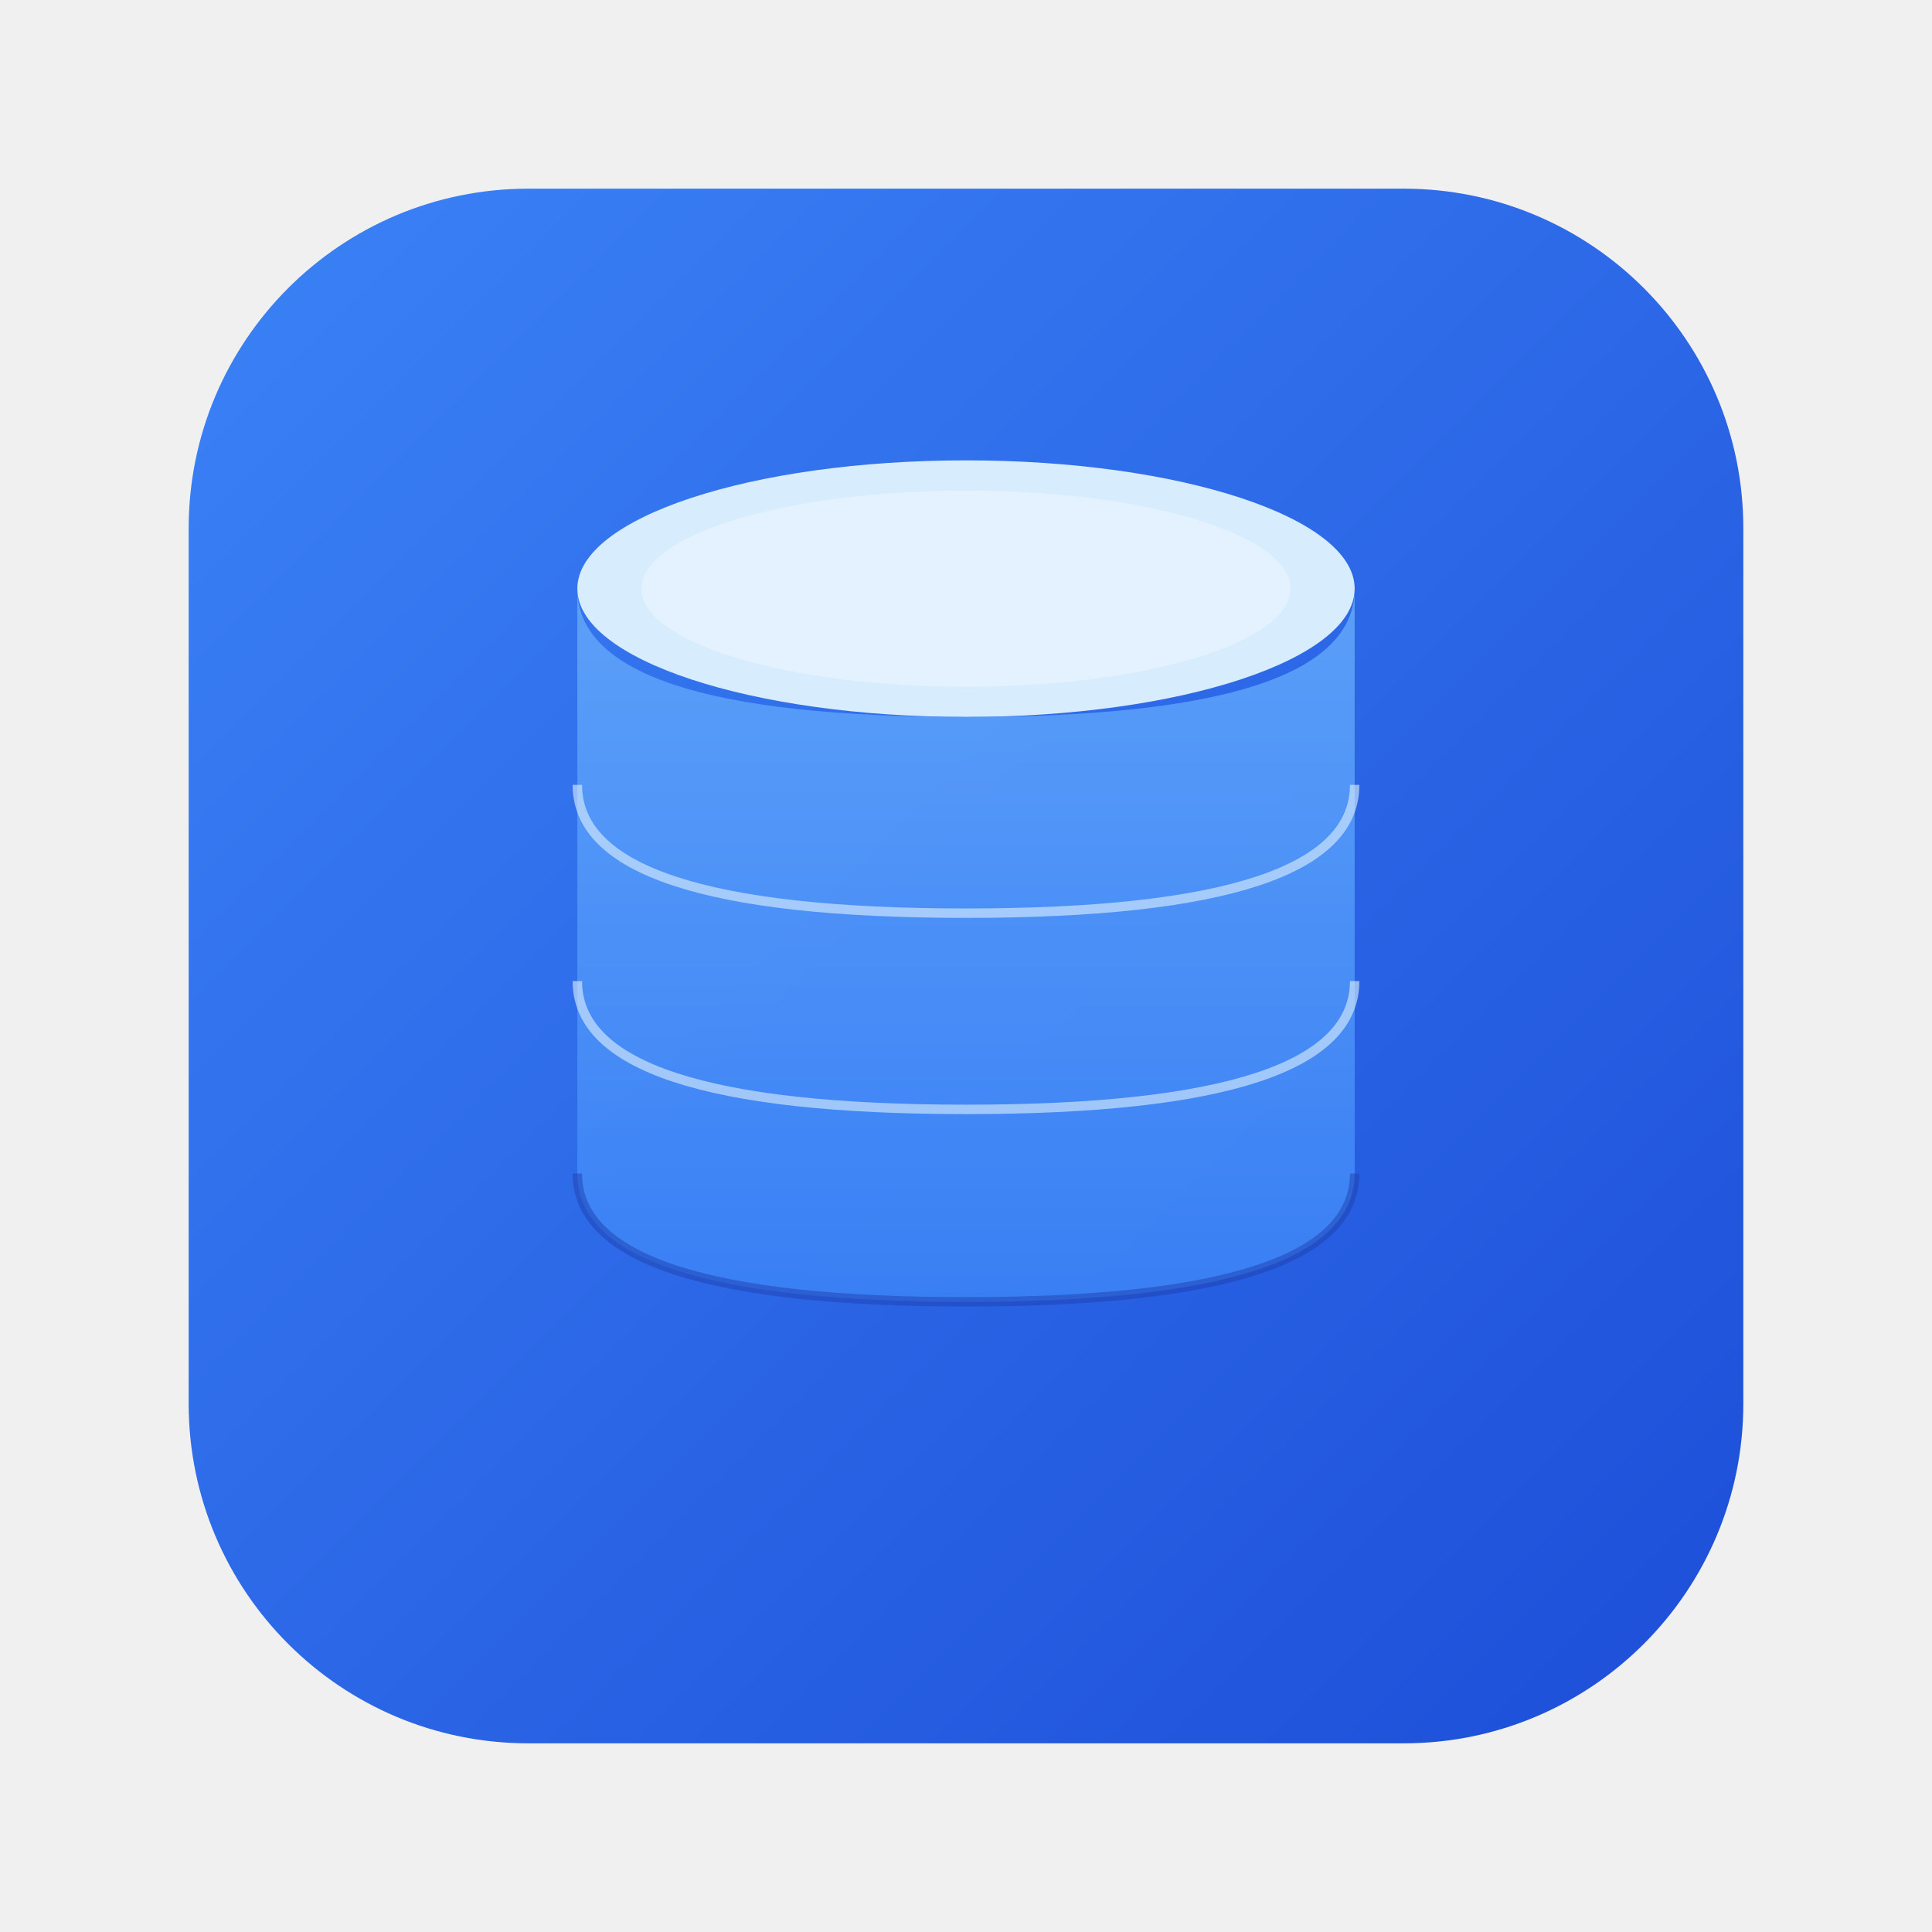
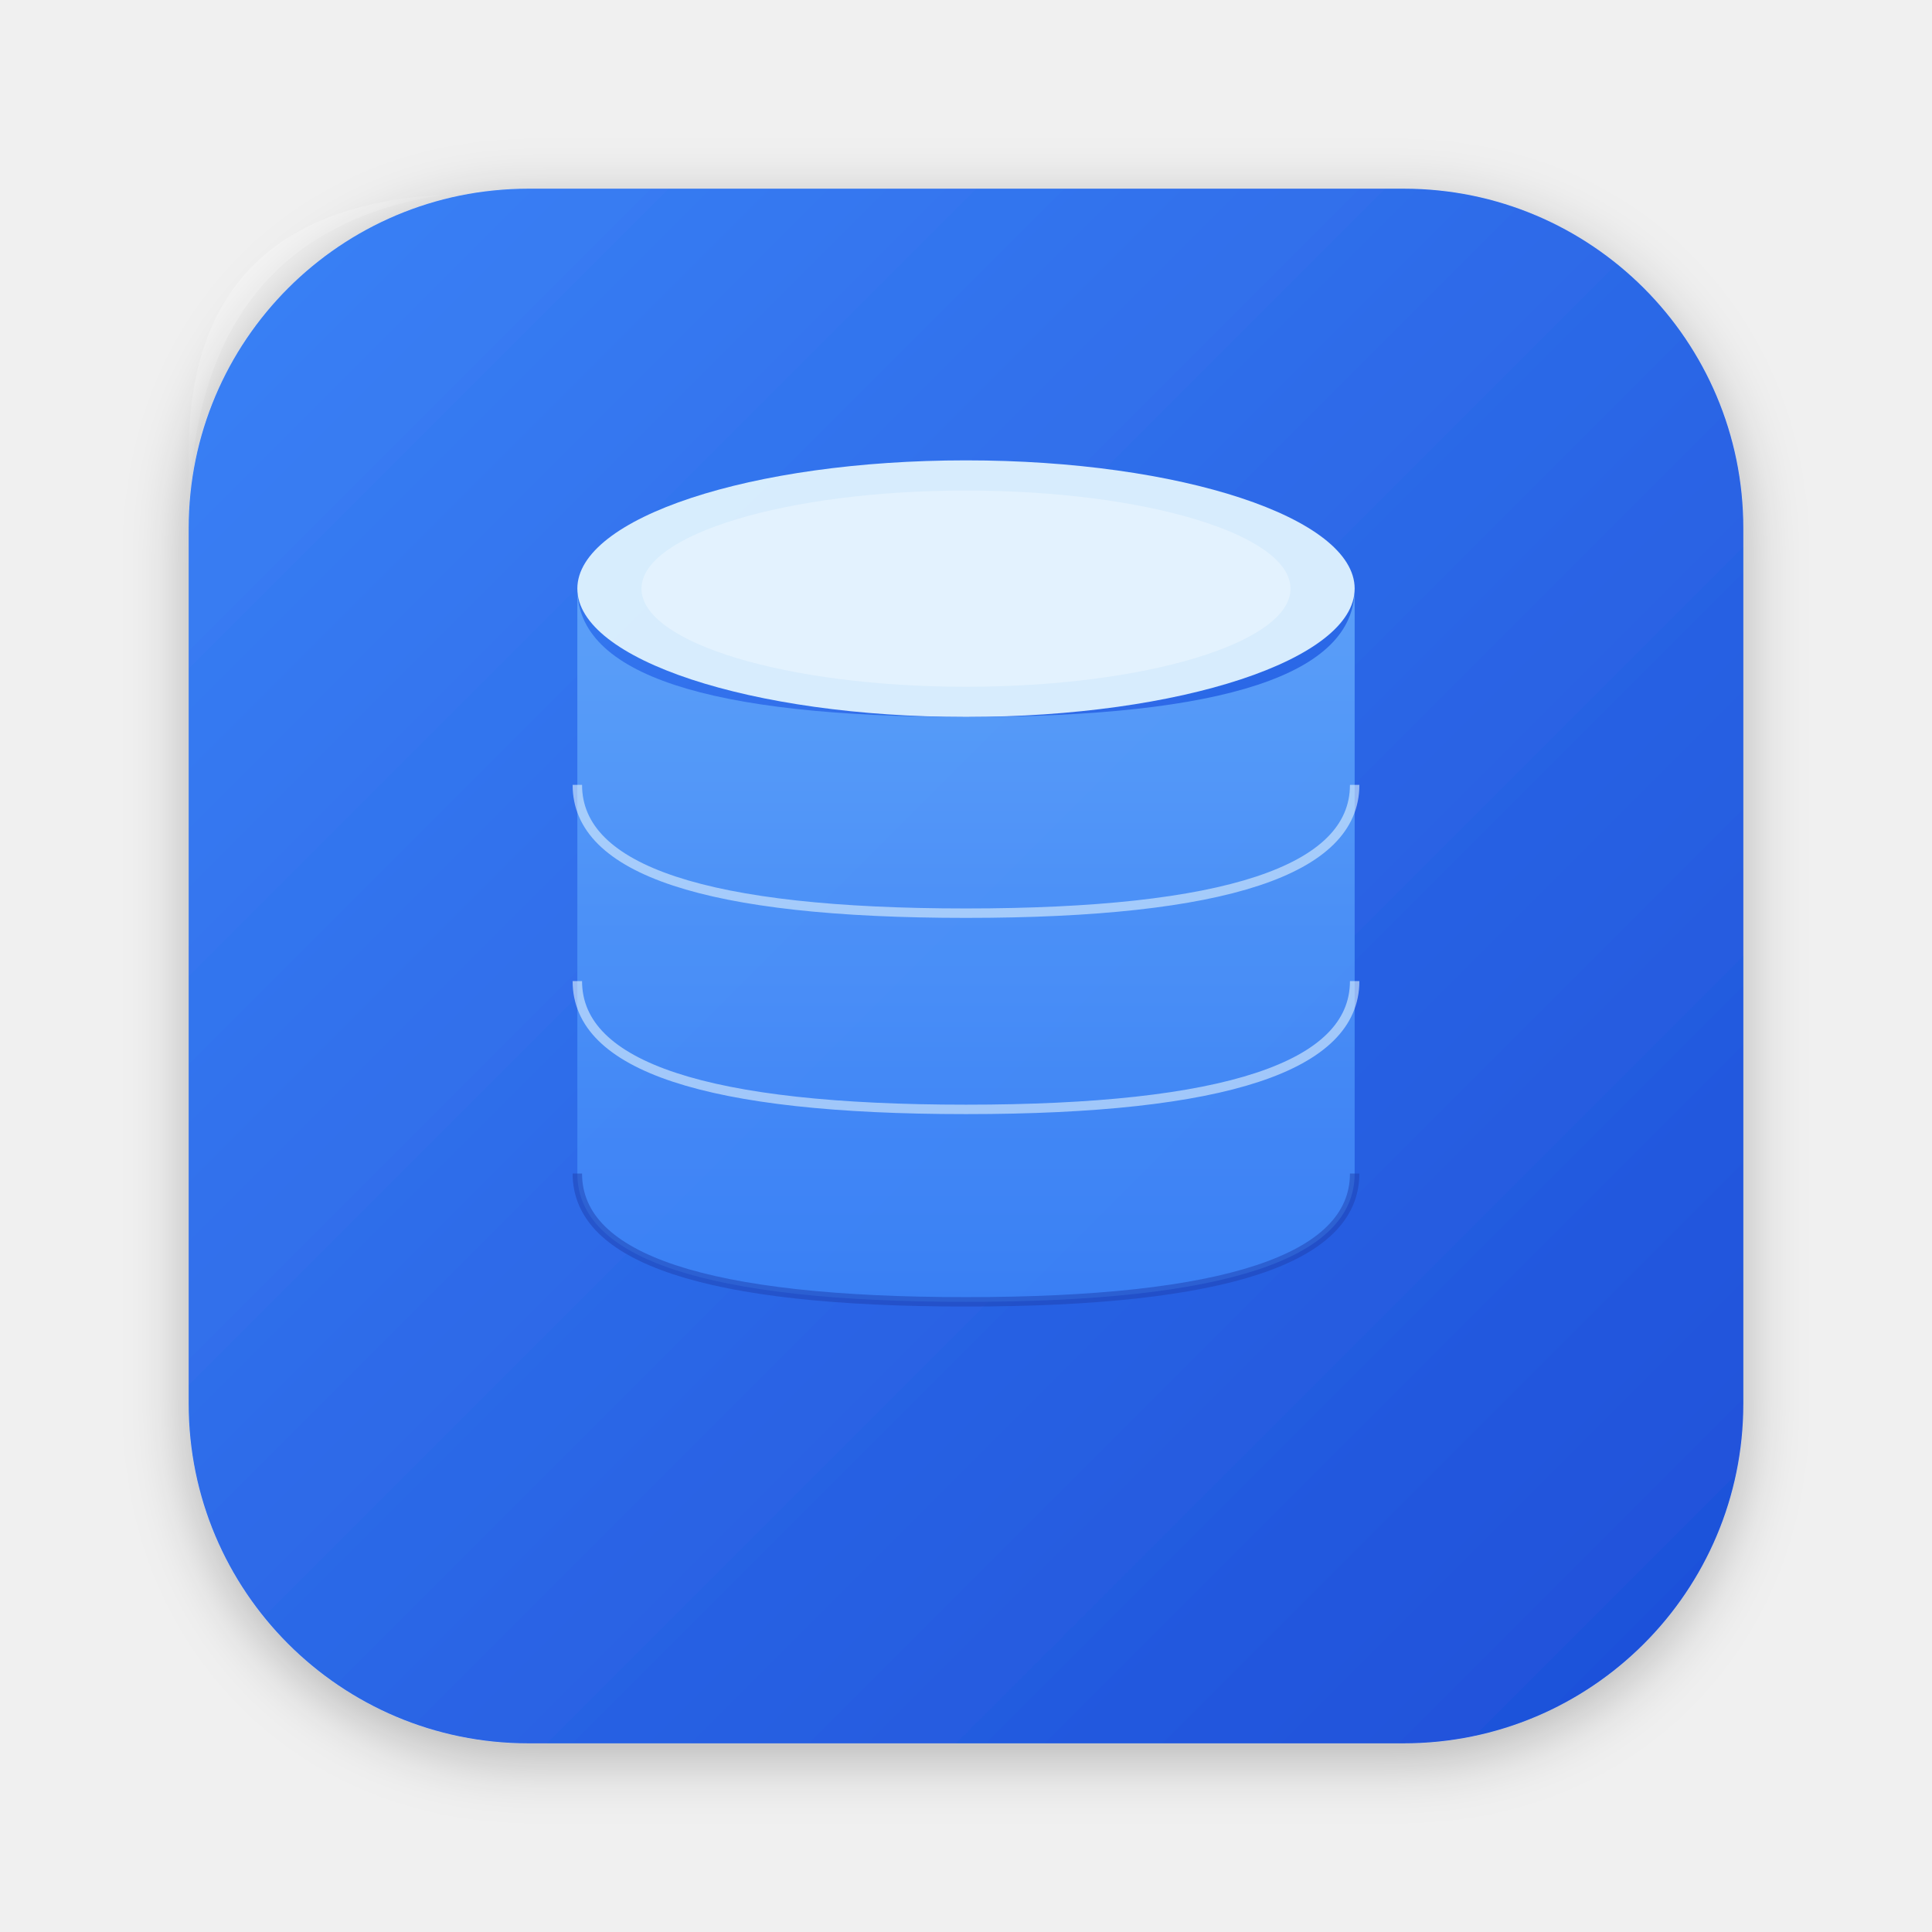
<svg xmlns="http://www.w3.org/2000/svg" viewBox="0 0 512 512">
  <defs>
    <linearGradient id="grad1" x1="0%" y1="0%" x2="100%" y2="100%">
      <stop offset="0%" style="stop-color:#3b82f6;stop-opacity:1" />
      <stop offset="100%" style="stop-color:#1d4ed8;stop-opacity:1" />
    </linearGradient>
    <linearGradient id="grad2" x1="0%" y1="0%" x2="0%" y2="100%">
      <stop offset="0%" style="stop-color:#60a5fa;stop-opacity:1" />
      <stop offset="100%" style="stop-color:#3b82f6;stop-opacity:1" />
    </linearGradient>
+     <linearGradient id="specular" x1="0%" y1="0%" x2="100%" y2="100%">
+       <stop offset="0%" style="stop-color:#ffffff;stop-opacity:0.4" />
+       <stop offset="50%" style="stop-color:#ffffff;stop-opacity:0" />
+     </linearGradient>
+     <filter id="shadow" x="-10%" y="-10%" width="130%" height="130%">
+       <feDropShadow dx="0" dy="4" stdDeviation="8" flood-color="#000000" flood-opacity="0.25" />
+     </filter>
  </defs>
-   <rect x="50" y="50" width="412" height="412" rx="90" ry="90" fill="url(#grad1)" />
+   <rect x="50" y="50" width="412" height="412" rx="90" ry="90" fill="url(#grad1)" filter="url(#shadow)" />
+   <path d="M140 50            Q50 50 50 140            L50 120            Q50 58 112 52            L140 50 Z" fill="url(#specular)" />
  <ellipse cx="256" cy="156" rx="103" ry="34" fill="#e0f2fe" opacity="0.95" />
  <path d="M153 156 L153 311 Q153 345 256 345 Q359 345 359 311 L359 156 Q359 190 256 190 Q153 190 153 156" fill="url(#grad2)" opacity="0.9" />
  <path d="M153 208 Q153 242 256 242 Q359 242 359 208" stroke="#e0f2fe" stroke-width="2.5" fill="none" opacity="0.6" />
  <path d="M153 260 Q153 294 256 294 Q359 294 359 260" stroke="#e0f2fe" stroke-width="2.5" fill="none" opacity="0.6" />
  <path d="M153 311 Q153 345 256 345 Q359 345 359 311" stroke="#1e40af" stroke-width="2.5" fill="none" opacity="0.5" />
  <ellipse cx="256" cy="156" rx="86" ry="26" fill="#ffffff" opacity="0.3" />
</svg>
